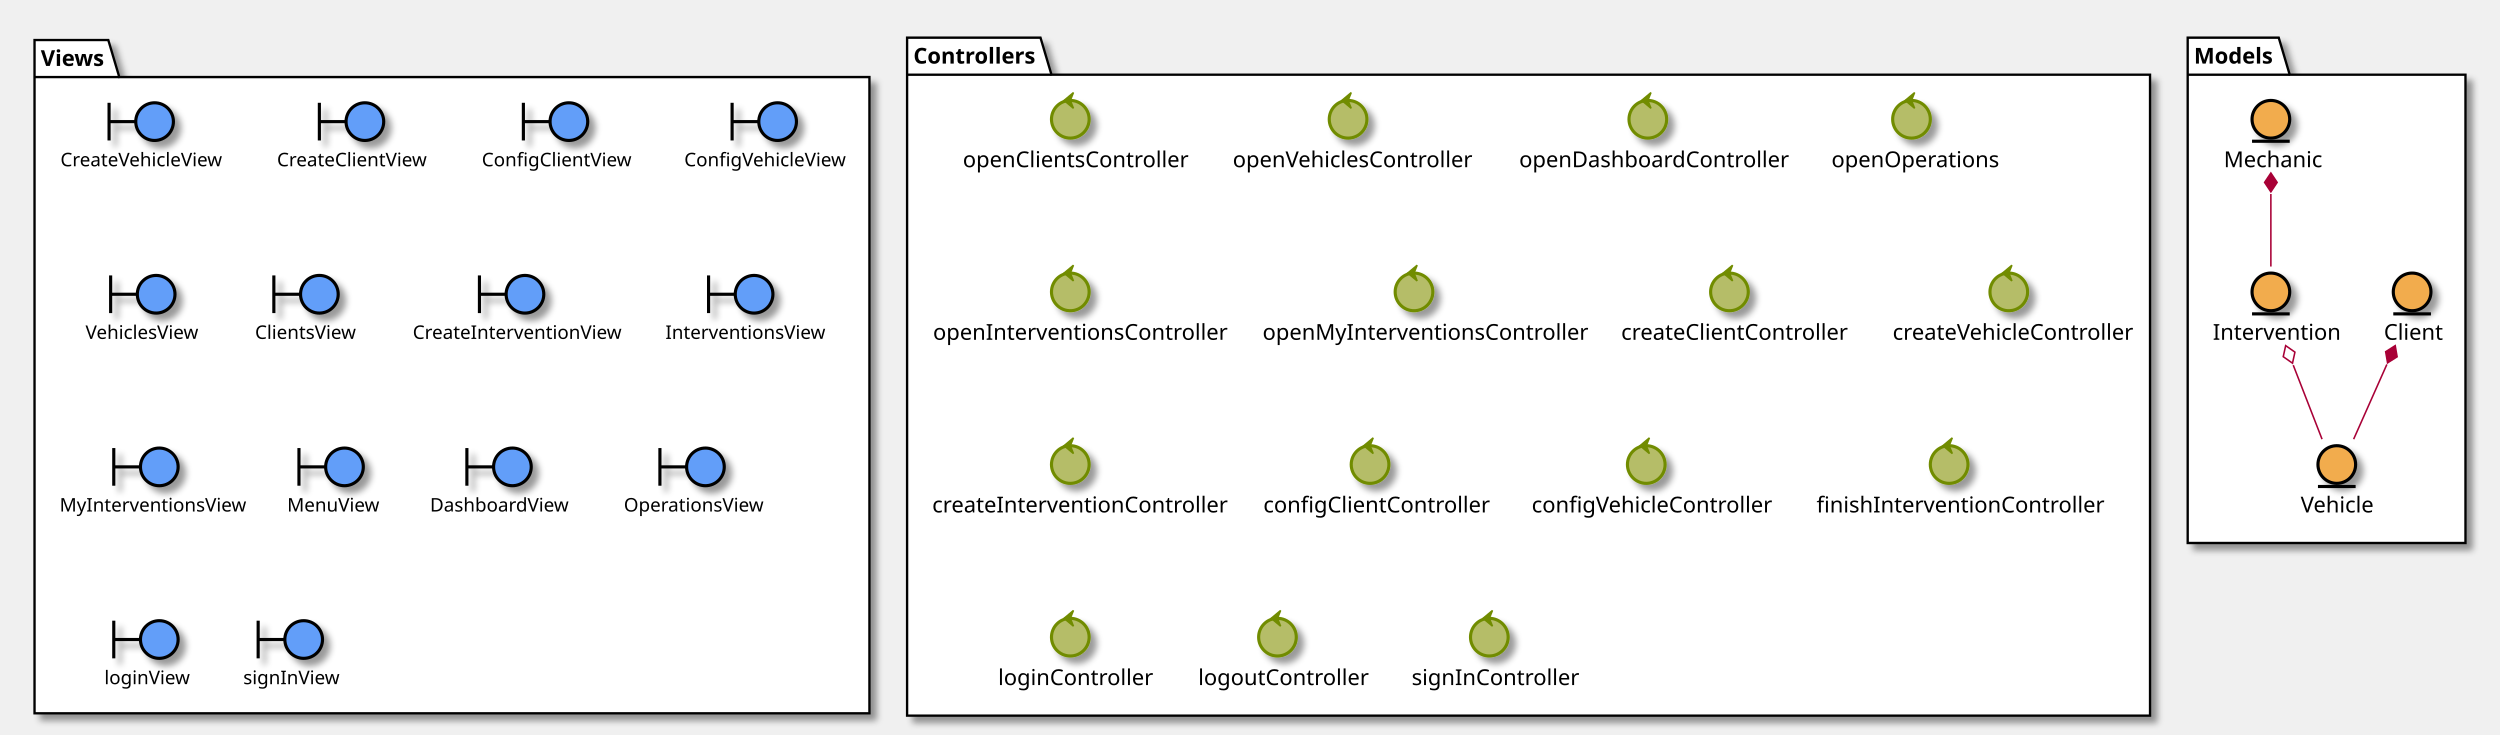
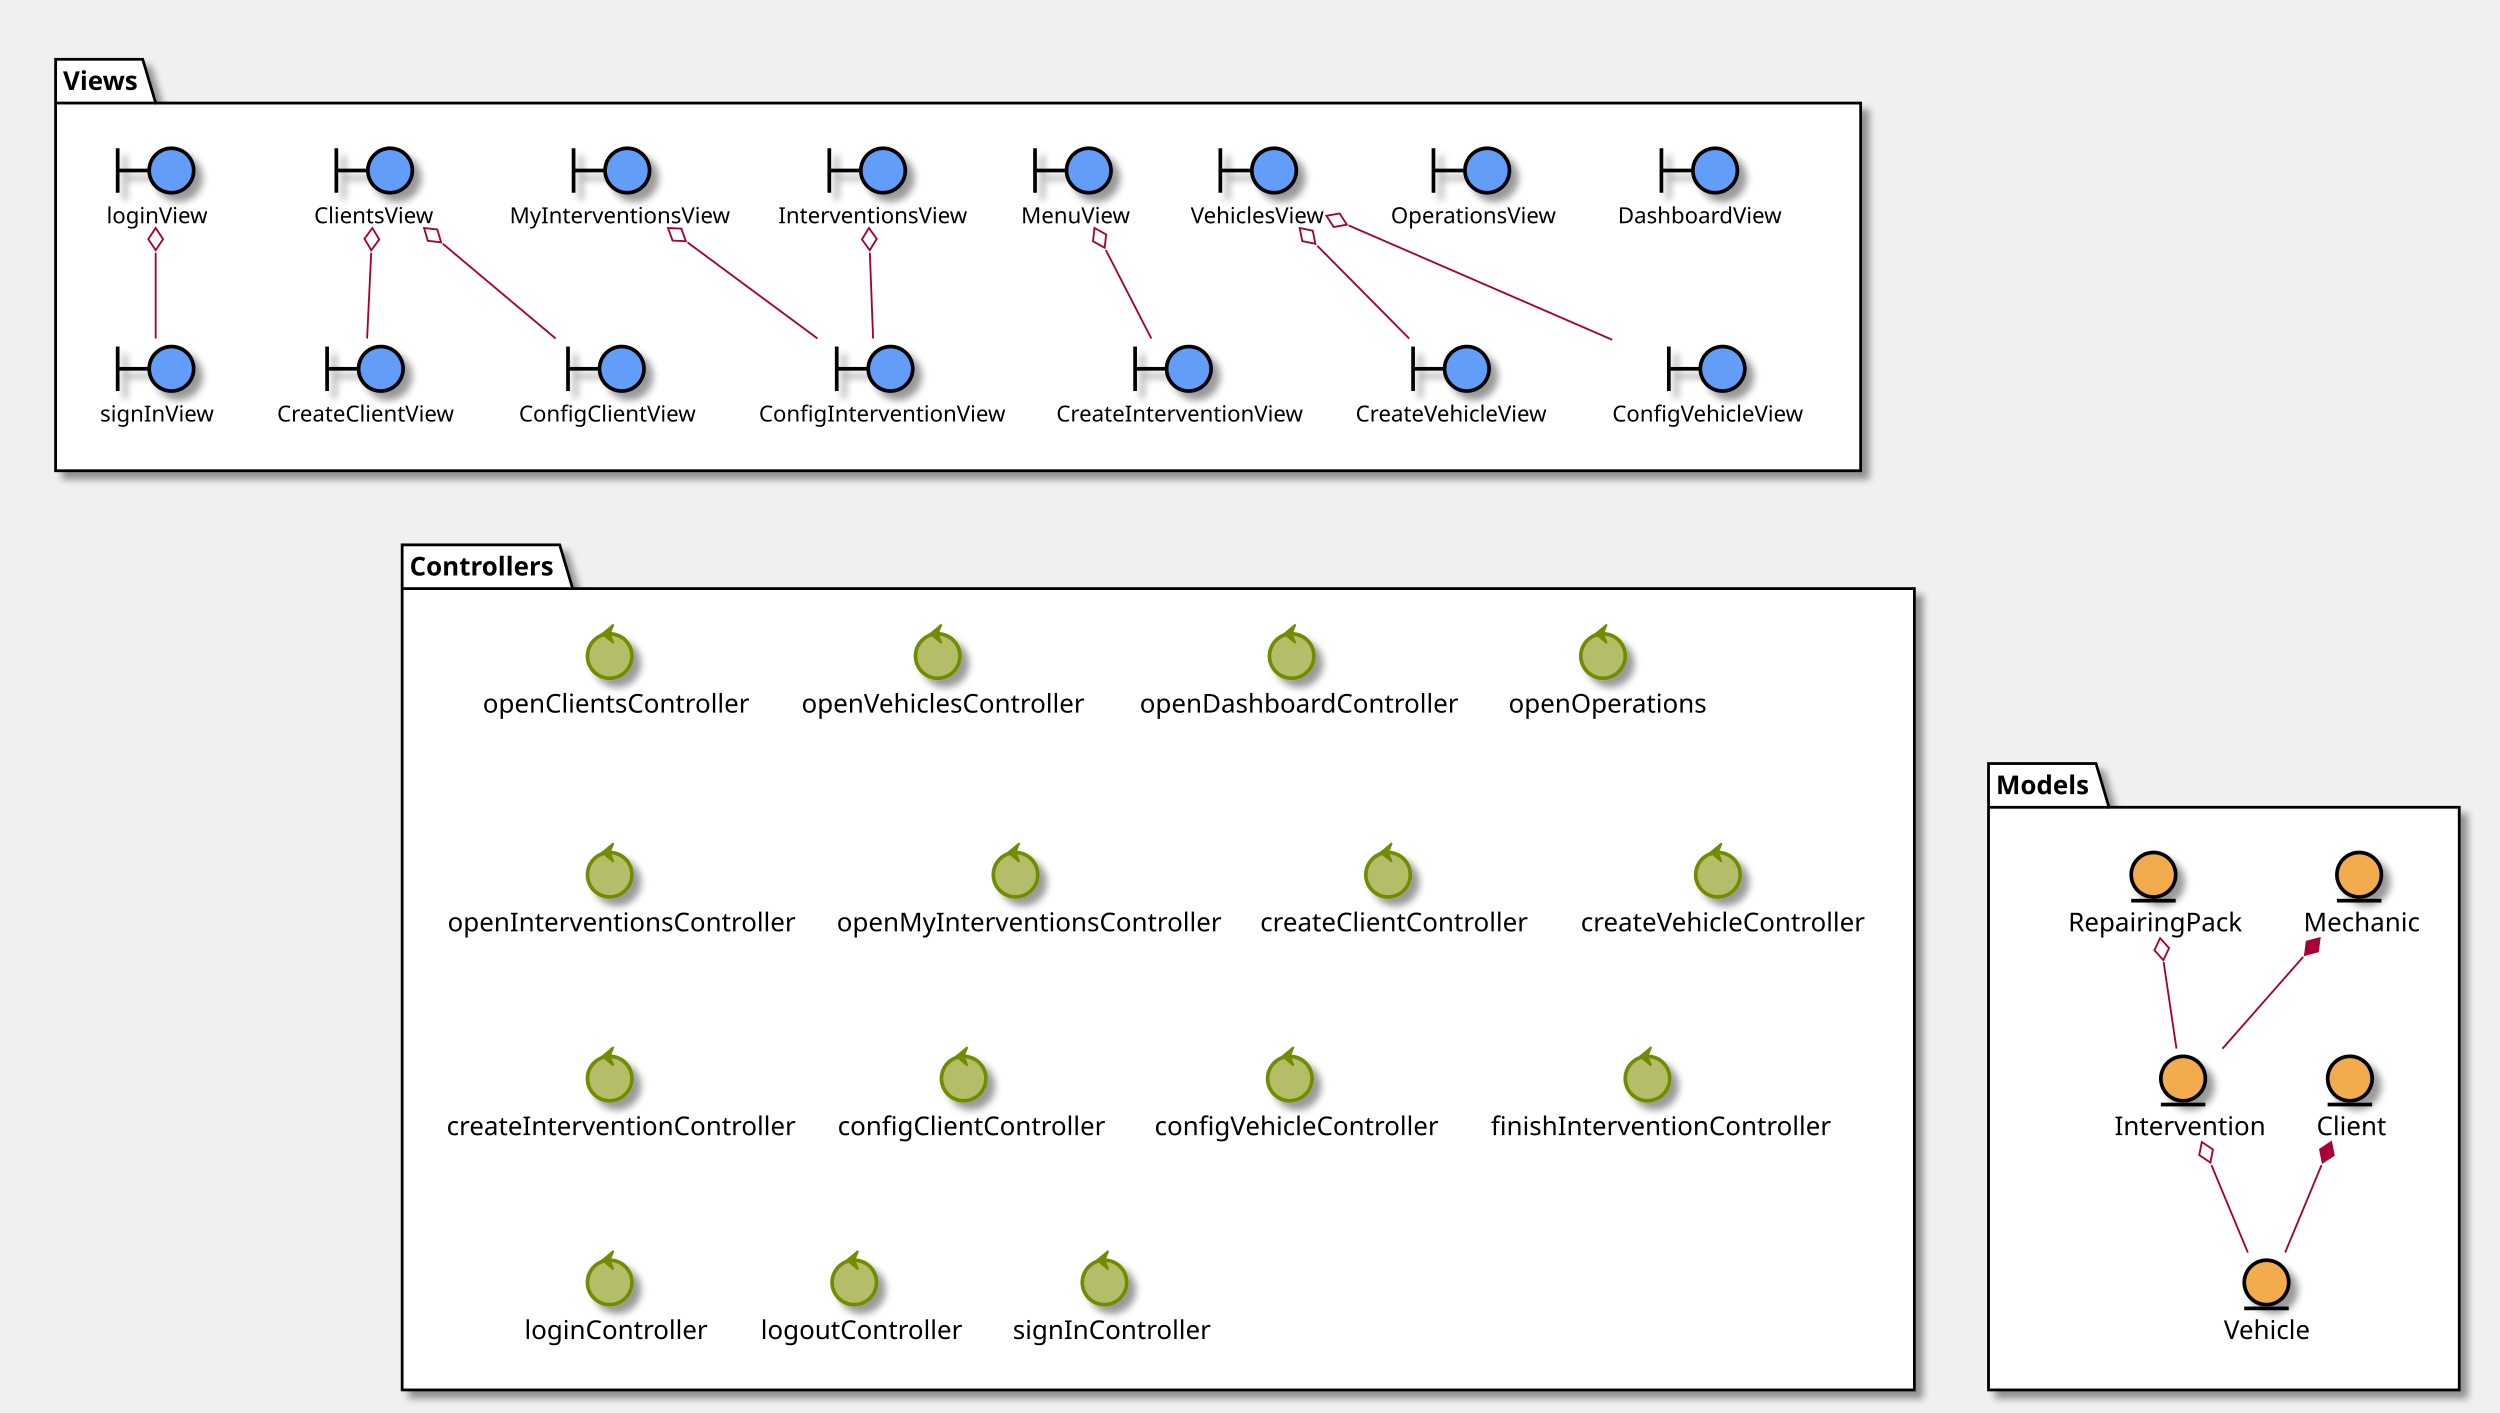
- <svg xmlns="http://www.w3.org/2000/svg" contentScriptType="application/ecmascript" contentStyleType="text/css" height="468px" preserveAspectRatio="none" style="width:1593px;height:468px;" version="1.1" viewBox="0 0 1593 468" width="1593px" zoomAndPan="magnify">
+ <svg xmlns="http://www.w3.org/2000/svg" contentScriptType="application/ecmascript" contentStyleType="text/css" height="762px" preserveAspectRatio="none" style="width:1349px;height:762px;" version="1.1" viewBox="0 0 1349 762" width="1349px" zoomAndPan="magnify">
  <defs>
-     <filter height="300%" id="f1t108g9kj3b3x" width="300%" x="-1" y="-1">
+     <filter height="300%" id="fbbl0e657j45f" width="300%" x="-1" y="-1">
      <feGaussianBlur result="blurOut" stdDeviation="2.0" />
      <feColorMatrix in="blurOut" result="blurOut2" type="matrix" values="0 0 0 0 0 0 0 0 0 0 0 0 0 0 0 0 0 0 .4 0" />
      <feOffset dx="4.0" dy="4.0" in="blurOut2" result="blurOut3" />
      <feBlend in="SourceGraphic" in2="blurOut3" mode="normal" />
    </filter>
  </defs>
  <g>
-     <polygon fill="#FFFFFF" filter="url(#f1t108g9kj3b3x)" points="22,25.5,69,25.5,76,49.109,554,49.109,554,454.5,22,454.5,22,25.5" style="stroke: #000000; stroke-width: 1.5;" />
-     <line style="stroke: #000000; stroke-width: 1.5;" x1="22" x2="76" y1="49.109" y2="49.109" />
-     <text fill="#000000" font-family="sans-serif" font-size="14" font-weight="bold" lengthAdjust="spacingAndGlyphs" textLength="41" x="26" y="42.033">Views</text>
-     <polygon fill="#FFFFFF" filter="url(#f1t108g9kj3b3x)" points="578,24,663,24,670,47.609,1370,47.609,1370,456,578,456,578,24" style="stroke: #000000; stroke-width: 1.5;" />
-     <line style="stroke: #000000; stroke-width: 1.5;" x1="578" x2="670" y1="47.609" y2="47.609" />
-     <text fill="#000000" font-family="sans-serif" font-size="14" font-weight="bold" lengthAdjust="spacingAndGlyphs" textLength="79" x="582" y="40.533">Controllers</text>
-     <polygon fill="#FFFFFF" filter="url(#f1t108g9kj3b3x)" points="1394,24,1452,24,1459,47.609,1571,47.609,1571,346,1394,346,1394,24" style="stroke: #000000; stroke-width: 1.5;" />
-     <line style="stroke: #000000; stroke-width: 1.5;" x1="1394" x2="1459" y1="47.609" y2="47.609" />
-     <text fill="#000000" font-family="sans-serif" font-size="14" font-weight="bold" lengthAdjust="spacingAndGlyphs" textLength="52" x="1398" y="40.533">Models</text>
-     <path d="M69.5,65.5 L69.5,89.5 M69.5,77.5 L86.5,77.5 " fill="none" filter="url(#f1t108g9kj3b3x)" style="stroke: #000000; stroke-width: 2.0;" />
-     <ellipse cx="98.5" cy="77.5" fill="#629EF9" filter="url(#f1t108g9kj3b3x)" rx="12" ry="12" style="stroke: #000000; stroke-width: 2.0;" />
-     <text fill="#000000" font-family="sans-serif" font-size="12" lengthAdjust="spacingAndGlyphs" textLength="103" x="38.5" y="105.957">CreateVehicleView</text>
-     <path d="M203.5,65.5 L203.5,89.5 M203.5,77.5 L220.5,77.5 " fill="none" filter="url(#f1t108g9kj3b3x)" style="stroke: #000000; stroke-width: 2.0;" />
-     <ellipse cx="232.5" cy="77.5" fill="#629EF9" filter="url(#f1t108g9kj3b3x)" rx="12" ry="12" style="stroke: #000000; stroke-width: 2.0;" />
-     <text fill="#000000" font-family="sans-serif" font-size="12" lengthAdjust="spacingAndGlyphs" textLength="95" x="176.5" y="105.957">CreateClientView</text>
-     <path d="M333.5,65.5 L333.5,89.5 M333.5,77.5 L350.5,77.5 " fill="none" filter="url(#f1t108g9kj3b3x)" style="stroke: #000000; stroke-width: 2.0;" />
-     <ellipse cx="362.5" cy="77.5" fill="#629EF9" filter="url(#f1t108g9kj3b3x)" rx="12" ry="12" style="stroke: #000000; stroke-width: 2.0;" />
-     <text fill="#000000" font-family="sans-serif" font-size="12" lengthAdjust="spacingAndGlyphs" textLength="94" x="307" y="105.957">ConfigClientView</text>
-     <path d="M466.5,65.5 L466.5,89.5 M466.5,77.5 L483.5,77.5 " fill="none" filter="url(#f1t108g9kj3b3x)" style="stroke: #000000; stroke-width: 2.0;" />
-     <ellipse cx="495.5" cy="77.5" fill="#629EF9" filter="url(#f1t108g9kj3b3x)" rx="12" ry="12" style="stroke: #000000; stroke-width: 2.0;" />
-     <text fill="#000000" font-family="sans-serif" font-size="12" lengthAdjust="spacingAndGlyphs" textLength="102" x="436" y="105.957">ConfigVehicleView</text>
-     <path d="M70.5,175.5 L70.5,199.5 M70.5,187.5 L87.5,187.5 " fill="none" filter="url(#f1t108g9kj3b3x)" style="stroke: #000000; stroke-width: 2.0;" />
-     <ellipse cx="99.5" cy="187.5" fill="#629EF9" filter="url(#f1t108g9kj3b3x)" rx="12" ry="12" style="stroke: #000000; stroke-width: 2.0;" />
-     <text fill="#000000" font-family="sans-serif" font-size="12" lengthAdjust="spacingAndGlyphs" textLength="73" x="54.5" y="215.957">VehiclesView</text>
-     <path d="M174.5,175.5 L174.5,199.5 M174.5,187.5 L191.5,187.5 " fill="none" filter="url(#f1t108g9kj3b3x)" style="stroke: #000000; stroke-width: 2.0;" />
-     <ellipse cx="203.5" cy="187.5" fill="#629EF9" filter="url(#f1t108g9kj3b3x)" rx="12" ry="12" style="stroke: #000000; stroke-width: 2.0;" />
-     <text fill="#000000" font-family="sans-serif" font-size="12" lengthAdjust="spacingAndGlyphs" textLength="65" x="162.5" y="215.957">ClientsView</text>
-     <path d="M305.5,175.5 L305.5,199.5 M305.5,187.5 L322.5,187.5 " fill="none" filter="url(#f1t108g9kj3b3x)" style="stroke: #000000; stroke-width: 2.0;" />
-     <ellipse cx="334.5" cy="187.5" fill="#629EF9" filter="url(#f1t108g9kj3b3x)" rx="12" ry="12" style="stroke: #000000; stroke-width: 2.0;" />
-     <text fill="#000000" font-family="sans-serif" font-size="12" lengthAdjust="spacingAndGlyphs" textLength="126" x="263" y="215.957">CreateInterventionView</text>
-     <path d="M451.5,175.5 L451.5,199.5 M451.5,187.5 L468.5,187.5 " fill="none" filter="url(#f1t108g9kj3b3x)" style="stroke: #000000; stroke-width: 2.0;" />
-     <ellipse cx="480.5" cy="187.5" fill="#629EF9" filter="url(#f1t108g9kj3b3x)" rx="12" ry="12" style="stroke: #000000; stroke-width: 2.0;" />
-     <text fill="#000000" font-family="sans-serif" font-size="12" lengthAdjust="spacingAndGlyphs" textLength="96" x="424" y="215.957">InterventionsView</text>
-     <path d="M72.5,285.5 L72.5,309.5 M72.5,297.5 L89.5,297.5 " fill="none" filter="url(#f1t108g9kj3b3x)" style="stroke: #000000; stroke-width: 2.0;" />
-     <ellipse cx="101.5" cy="297.5" fill="#629EF9" filter="url(#f1t108g9kj3b3x)" rx="12" ry="12" style="stroke: #000000; stroke-width: 2.0;" />
-     <text fill="#000000" font-family="sans-serif" font-size="12" lengthAdjust="spacingAndGlyphs" textLength="110" x="38" y="325.957">MyInterventionsView</text>
-     <path d="M190.5,285.5 L190.5,309.5 M190.5,297.5 L207.5,297.5 " fill="none" filter="url(#f1t108g9kj3b3x)" style="stroke: #000000; stroke-width: 2.0;" />
-     <ellipse cx="219.5" cy="297.5" fill="#629EF9" filter="url(#f1t108g9kj3b3x)" rx="12" ry="12" style="stroke: #000000; stroke-width: 2.0;" />
-     <text fill="#000000" font-family="sans-serif" font-size="12" lengthAdjust="spacingAndGlyphs" textLength="56" x="183" y="325.957">MenuView</text>
-     <path d="M297.5,285.5 L297.5,309.5 M297.5,297.5 L314.5,297.5 " fill="none" filter="url(#f1t108g9kj3b3x)" style="stroke: #000000; stroke-width: 2.0;" />
-     <ellipse cx="326.5" cy="297.5" fill="#629EF9" filter="url(#f1t108g9kj3b3x)" rx="12" ry="12" style="stroke: #000000; stroke-width: 2.0;" />
-     <text fill="#000000" font-family="sans-serif" font-size="12" lengthAdjust="spacingAndGlyphs" textLength="88" x="274" y="325.957">DashboardView</text>
-     <path d="M420.5,285.5 L420.5,309.5 M420.5,297.5 L437.5,297.5 " fill="none" filter="url(#f1t108g9kj3b3x)" style="stroke: #000000; stroke-width: 2.0;" />
-     <ellipse cx="449.5" cy="297.5" fill="#629EF9" filter="url(#f1t108g9kj3b3x)" rx="12" ry="12" style="stroke: #000000; stroke-width: 2.0;" />
-     <text fill="#000000" font-family="sans-serif" font-size="12" lengthAdjust="spacingAndGlyphs" textLength="87" x="397.5" y="325.957">OperationsView</text>
-     <path d="M72.5,395.5 L72.5,419.5 M72.5,407.5 L89.5,407.5 " fill="none" filter="url(#f1t108g9kj3b3x)" style="stroke: #000000; stroke-width: 2.0;" />
-     <ellipse cx="101.5" cy="407.5" fill="#629EF9" filter="url(#f1t108g9kj3b3x)" rx="12" ry="12" style="stroke: #000000; stroke-width: 2.0;" />
-     <text fill="#000000" font-family="sans-serif" font-size="12" lengthAdjust="spacingAndGlyphs" textLength="53" x="66.5" y="435.957">loginView</text>
-     <path d="M164.5,395.5 L164.5,419.5 M164.5,407.5 L181.5,407.5 " fill="none" filter="url(#f1t108g9kj3b3x)" style="stroke: #000000; stroke-width: 2.0;" />
-     <ellipse cx="193.5" cy="407.5" fill="#629EF9" filter="url(#f1t108g9kj3b3x)" rx="12" ry="12" style="stroke: #000000; stroke-width: 2.0;" />
-     <text fill="#000000" font-family="sans-serif" font-size="12" lengthAdjust="spacingAndGlyphs" textLength="60" x="155" y="435.957">signInView</text>
-     <ellipse cx="682" cy="76" fill="#B5BD68" filter="url(#f1t108g9kj3b3x)" rx="12" ry="12" style="stroke: #718C00; stroke-width: 2.0;" />
-     <polygon fill="#718C00" points="678,64,684,59,682,64,684,69,678,64" style="stroke: #718C00; stroke-width: 1.0;" />
-     <text fill="#000000" font-family="sans-serif" font-size="14" lengthAdjust="spacingAndGlyphs" textLength="137" x="613.5" y="106.533">openClientsController</text>
-     <ellipse cx="859" cy="76" fill="#B5BD68" filter="url(#f1t108g9kj3b3x)" rx="12" ry="12" style="stroke: #718C00; stroke-width: 2.0;" />
-     <polygon fill="#718C00" points="855,64,861,59,859,64,861,69,855,64" style="stroke: #718C00; stroke-width: 1.0;" />
-     <text fill="#000000" font-family="sans-serif" font-size="14" lengthAdjust="spacingAndGlyphs" textLength="147" x="785.5" y="106.533">openVehiclesController</text>
-     <ellipse cx="1050" cy="76" fill="#B5BD68" filter="url(#f1t108g9kj3b3x)" rx="12" ry="12" style="stroke: #718C00; stroke-width: 2.0;" />
-     <polygon fill="#718C00" points="1046,64,1052,59,1050,64,1052,69,1046,64" style="stroke: #718C00; stroke-width: 1.0;" />
-     <text fill="#000000" font-family="sans-serif" font-size="14" lengthAdjust="spacingAndGlyphs" textLength="164" x="968" y="106.533">openDashboardController</text>
-     <ellipse cx="1218" cy="76" fill="#B5BD68" filter="url(#f1t108g9kj3b3x)" rx="12" ry="12" style="stroke: #718C00; stroke-width: 2.0;" />
-     <polygon fill="#718C00" points="1214,64,1220,59,1218,64,1220,69,1214,64" style="stroke: #718C00; stroke-width: 1.0;" />
-     <text fill="#000000" font-family="sans-serif" font-size="14" lengthAdjust="spacingAndGlyphs" textLength="102" x="1167" y="106.533">openOperations</text>
-     <ellipse cx="682" cy="186" fill="#B5BD68" filter="url(#f1t108g9kj3b3x)" rx="12" ry="12" style="stroke: #718C00; stroke-width: 2.0;" />
-     <polygon fill="#718C00" points="678,174,684,169,682,174,684,179,678,174" style="stroke: #718C00; stroke-width: 1.0;" />
-     <text fill="#000000" font-family="sans-serif" font-size="14" lengthAdjust="spacingAndGlyphs" textLength="175" x="594.5" y="216.533">openInterventionsController</text>
-     <ellipse cx="901" cy="186" fill="#B5BD68" filter="url(#f1t108g9kj3b3x)" rx="12" ry="12" style="stroke: #718C00; stroke-width: 2.0;" />
-     <polygon fill="#718C00" points="897,174,903,169,901,174,903,179,897,174" style="stroke: #718C00; stroke-width: 1.0;" />
-     <text fill="#000000" font-family="sans-serif" font-size="14" lengthAdjust="spacingAndGlyphs" textLength="193" x="804.5" y="216.533">openMyInterventionsController</text>
-     <ellipse cx="1102" cy="186" fill="#B5BD68" filter="url(#f1t108g9kj3b3x)" rx="12" ry="12" style="stroke: #718C00; stroke-width: 2.0;" />
-     <polygon fill="#718C00" points="1098,174,1104,169,1102,174,1104,179,1098,174" style="stroke: #718C00; stroke-width: 1.0;" />
-     <text fill="#000000" font-family="sans-serif" font-size="14" lengthAdjust="spacingAndGlyphs" textLength="138" x="1033" y="216.533">createClientController</text>
-     <ellipse cx="1280" cy="186" fill="#B5BD68" filter="url(#f1t108g9kj3b3x)" rx="12" ry="12" style="stroke: #718C00; stroke-width: 2.0;" />
-     <polygon fill="#718C00" points="1276,174,1282,169,1280,174,1282,179,1276,174" style="stroke: #718C00; stroke-width: 1.0;" />
-     <text fill="#000000" font-family="sans-serif" font-size="14" lengthAdjust="spacingAndGlyphs" textLength="148" x="1206" y="216.533">createVehicleController</text>
-     <ellipse cx="682" cy="296" fill="#B5BD68" filter="url(#f1t108g9kj3b3x)" rx="12" ry="12" style="stroke: #718C00; stroke-width: 2.0;" />
-     <polygon fill="#718C00" points="678,284,684,279,682,284,684,289,678,284" style="stroke: #718C00; stroke-width: 1.0;" />
-     <text fill="#000000" font-family="sans-serif" font-size="14" lengthAdjust="spacingAndGlyphs" textLength="176" x="594" y="326.533">createInterventionController</text>
-     <ellipse cx="873" cy="296" fill="#B5BD68" filter="url(#f1t108g9kj3b3x)" rx="12" ry="12" style="stroke: #718C00; stroke-width: 2.0;" />
-     <polygon fill="#718C00" points="869,284,875,279,873,284,875,289,869,284" style="stroke: #718C00; stroke-width: 1.0;" />
-     <text fill="#000000" font-family="sans-serif" font-size="14" lengthAdjust="spacingAndGlyphs" textLength="136" x="805" y="326.533">configClientController</text>
-     <ellipse cx="1049" cy="296" fill="#B5BD68" filter="url(#f1t108g9kj3b3x)" rx="12" ry="12" style="stroke: #718C00; stroke-width: 2.0;" />
-     <polygon fill="#718C00" points="1045,284,1051,279,1049,284,1051,289,1045,284" style="stroke: #718C00; stroke-width: 1.0;" />
-     <text fill="#000000" font-family="sans-serif" font-size="14" lengthAdjust="spacingAndGlyphs" textLength="146" x="976" y="326.533">configVehicleController</text>
-     <ellipse cx="1242" cy="296" fill="#B5BD68" filter="url(#f1t108g9kj3b3x)" rx="12" ry="12" style="stroke: #718C00; stroke-width: 2.0;" />
-     <polygon fill="#718C00" points="1238,284,1244,279,1242,284,1244,289,1238,284" style="stroke: #718C00; stroke-width: 1.0;" />
-     <text fill="#000000" font-family="sans-serif" font-size="14" lengthAdjust="spacingAndGlyphs" textLength="169" x="1157.5" y="326.533">finishInterventionController</text>
-     <ellipse cx="682" cy="406" fill="#B5BD68" filter="url(#f1t108g9kj3b3x)" rx="12" ry="12" style="stroke: #718C00; stroke-width: 2.0;" />
-     <polygon fill="#718C00" points="678,394,684,389,682,394,684,399,678,394" style="stroke: #718C00; stroke-width: 1.0;" />
-     <text fill="#000000" font-family="sans-serif" font-size="14" lengthAdjust="spacingAndGlyphs" textLength="92" x="636" y="436.533">loginController</text>
-     <ellipse cx="814" cy="406" fill="#B5BD68" filter="url(#f1t108g9kj3b3x)" rx="12" ry="12" style="stroke: #718C00; stroke-width: 2.0;" />
-     <polygon fill="#718C00" points="810,394,816,389,814,394,816,399,810,394" style="stroke: #718C00; stroke-width: 1.0;" />
-     <text fill="#000000" font-family="sans-serif" font-size="14" lengthAdjust="spacingAndGlyphs" textLength="101" x="763.5" y="436.533">logoutController</text>
-     <ellipse cx="949" cy="406" fill="#B5BD68" filter="url(#f1t108g9kj3b3x)" rx="12" ry="12" style="stroke: #718C00; stroke-width: 2.0;" />
-     <polygon fill="#718C00" points="945,394,951,389,949,394,951,399,945,394" style="stroke: #718C00; stroke-width: 1.0;" />
-     <text fill="#000000" font-family="sans-serif" font-size="14" lengthAdjust="spacingAndGlyphs" textLength="99" x="899.5" y="436.533">signInController</text>
-     <ellipse cx="1537" cy="186" fill="#F2AC4E" filter="url(#f1t108g9kj3b3x)" rx="12" ry="12" style="stroke: #000000; stroke-width: 2.0;" />
-     <line style="stroke: #000000; stroke-width: 2.0;" x1="1525" x2="1549" y1="200" y2="200" />
-     <text fill="#000000" font-family="sans-serif" font-size="14" lengthAdjust="spacingAndGlyphs" textLength="36" x="1519" y="216.533">Client</text>
-     <ellipse cx="1489" cy="296" fill="#F2AC4E" filter="url(#f1t108g9kj3b3x)" rx="12" ry="12" style="stroke: #000000; stroke-width: 2.0;" />
-     <line style="stroke: #000000; stroke-width: 2.0;" x1="1477" x2="1501" y1="310" y2="310" />
-     <text fill="#000000" font-family="sans-serif" font-size="14" lengthAdjust="spacingAndGlyphs" textLength="46" x="1466" y="326.533">Vehicle</text>
-     <ellipse cx="1447" cy="186" fill="#F2AC4E" filter="url(#f1t108g9kj3b3x)" rx="12" ry="12" style="stroke: #000000; stroke-width: 2.0;" />
-     <line style="stroke: #000000; stroke-width: 2.0;" x1="1435" x2="1459" y1="200" y2="200" />
-     <text fill="#000000" font-family="sans-serif" font-size="14" lengthAdjust="spacingAndGlyphs" textLength="74" x="1410" y="216.533">Intervention</text>
-     <ellipse cx="1447" cy="76" fill="#F2AC4E" filter="url(#f1t108g9kj3b3x)" rx="12" ry="12" style="stroke: #000000; stroke-width: 2.0;" />
-     <line style="stroke: #000000; stroke-width: 2.0;" x1="1435" x2="1459" y1="90" y2="90" />
-     <text fill="#000000" font-family="sans-serif" font-size="14" lengthAdjust="spacingAndGlyphs" textLength="60" x="1417" y="106.533">Mechanic</text>
-     <path d="M1520.91,232.211 C1513.94,247.891 1505.97,265.824 1499.74,279.844 " fill="none" id="Client&lt;-Vehicle" style="stroke: #A80036; stroke-width: 1.0;" />
-     <polygon fill="#A80036" points="1526.23,220.237,1520.139,224.096,1521.358,231.204,1527.45,227.344,1526.23,220.237" style="stroke: #A80036; stroke-width: 1.0;" />
-     <path d="M1461.26,232.678 C1467.32,248.246 1474.21,265.963 1479.61,279.844 " fill="none" id="Intervention&lt;-Vehicle" style="stroke: #A80036; stroke-width: 1.0;" />
-     <polygon fill="#FFFFFF" points="1456.43,220.237,1454.878,227.279,1460.781,231.421,1462.333,224.379,1456.43,220.237" style="stroke: #A80036; stroke-width: 1.0;" />
-     <path d="M1447,123.614 C1447,138.953 1447,156.24 1447,169.844 " fill="none" id="Mechanic&lt;-Intervention" style="stroke: #A80036; stroke-width: 1.0;" />
-     <polygon fill="#A80036" points="1447,110.237,1443,116.237,1447,122.237,1451,116.237,1447,110.237" style="stroke: #A80036; stroke-width: 1.0;" />
+     <polygon fill="#FFFFFF" filter="url(#fbbl0e657j45f)" points="30,32,77,32,84,55.609,1004,55.609,1004,254,30,254,30,32" style="stroke: #000000; stroke-width: 1.5;" />
+     <line style="stroke: #000000; stroke-width: 1.5;" x1="30" x2="84" y1="55.609" y2="55.609" />
+     <text fill="#000000" font-family="sans-serif" font-size="14" font-weight="bold" lengthAdjust="spacingAndGlyphs" textLength="41" x="34" y="48.533">Views</text>
+     <polygon fill="#FFFFFF" filter="url(#fbbl0e657j45f)" points="217,294,302,294,309,317.609,1033,317.609,1033,750,217,750,217,294" style="stroke: #000000; stroke-width: 1.5;" />
+     <line style="stroke: #000000; stroke-width: 1.5;" x1="217" x2="309" y1="317.609" y2="317.609" />
+     <text fill="#000000" font-family="sans-serif" font-size="14" font-weight="bold" lengthAdjust="spacingAndGlyphs" textLength="79" x="221" y="310.533">Controllers</text>
+     <polygon fill="#FFFFFF" filter="url(#fbbl0e657j45f)" points="1073,412,1131,412,1138,435.609,1327,435.609,1327,750,1073,750,1073,412" style="stroke: #000000; stroke-width: 1.5;" />
+     <line style="stroke: #000000; stroke-width: 1.5;" x1="1073" x2="1138" y1="435.609" y2="435.609" />
+     <text fill="#000000" font-family="sans-serif" font-size="14" font-weight="bold" lengthAdjust="spacingAndGlyphs" textLength="52" x="1077" y="428.533">Models</text>
+     <path d="M896.5,80 L896.5,104 M896.5,92 L913.5,92 " fill="none" filter="url(#fbbl0e657j45f)" style="stroke: #000000; stroke-width: 2.0;" />
+     <ellipse cx="925.5" cy="92" fill="#629EF9" filter="url(#fbbl0e657j45f)" rx="12" ry="12" style="stroke: #000000; stroke-width: 2.0;" />
+     <text fill="#000000" font-family="sans-serif" font-size="12" lengthAdjust="spacingAndGlyphs" textLength="88" x="873" y="120.457">DashboardView</text>
+     <path d="M773.5,80 L773.5,104 M773.5,92 L790.5,92 " fill="none" filter="url(#fbbl0e657j45f)" style="stroke: #000000; stroke-width: 2.0;" />
+     <ellipse cx="802.5" cy="92" fill="#629EF9" filter="url(#fbbl0e657j45f)" rx="12" ry="12" style="stroke: #000000; stroke-width: 2.0;" />
+     <text fill="#000000" font-family="sans-serif" font-size="12" lengthAdjust="spacingAndGlyphs" textLength="87" x="750.5" y="120.457">OperationsView</text>
+     <path d="M762.5,187 L762.5,211 M762.5,199 L779.5,199 " fill="none" filter="url(#fbbl0e657j45f)" style="stroke: #000000; stroke-width: 2.0;" />
+     <ellipse cx="791.5" cy="199" fill="#629EF9" filter="url(#fbbl0e657j45f)" rx="12" ry="12" style="stroke: #000000; stroke-width: 2.0;" />
+     <text fill="#000000" font-family="sans-serif" font-size="12" lengthAdjust="spacingAndGlyphs" textLength="103" x="731.5" y="227.457">CreateVehicleView</text>
+     <path d="M176.5,187 L176.5,211 M176.5,199 L193.5,199 " fill="none" filter="url(#fbbl0e657j45f)" style="stroke: #000000; stroke-width: 2.0;" />
+     <ellipse cx="205.5" cy="199" fill="#629EF9" filter="url(#fbbl0e657j45f)" rx="12" ry="12" style="stroke: #000000; stroke-width: 2.0;" />
+     <text fill="#000000" font-family="sans-serif" font-size="12" lengthAdjust="spacingAndGlyphs" textLength="95" x="149.5" y="227.457">CreateClientView</text>
+     <path d="M306.5,187 L306.5,211 M306.5,199 L323.5,199 " fill="none" filter="url(#fbbl0e657j45f)" style="stroke: #000000; stroke-width: 2.0;" />
+     <ellipse cx="335.5" cy="199" fill="#629EF9" filter="url(#fbbl0e657j45f)" rx="12" ry="12" style="stroke: #000000; stroke-width: 2.0;" />
+     <text fill="#000000" font-family="sans-serif" font-size="12" lengthAdjust="spacingAndGlyphs" textLength="94" x="280" y="227.457">ConfigClientView</text>
+     <path d="M900.5,187 L900.5,211 M900.5,199 L917.5,199 " fill="none" filter="url(#fbbl0e657j45f)" style="stroke: #000000; stroke-width: 2.0;" />
+     <ellipse cx="929.5" cy="199" fill="#629EF9" filter="url(#fbbl0e657j45f)" rx="12" ry="12" style="stroke: #000000; stroke-width: 2.0;" />
+     <text fill="#000000" font-family="sans-serif" font-size="12" lengthAdjust="spacingAndGlyphs" textLength="102" x="870" y="227.457">ConfigVehicleView</text>
+     <path d="M658.5,80 L658.5,104 M658.5,92 L675.5,92 " fill="none" filter="url(#fbbl0e657j45f)" style="stroke: #000000; stroke-width: 2.0;" />
+     <ellipse cx="687.5" cy="92" fill="#629EF9" filter="url(#fbbl0e657j45f)" rx="12" ry="12" style="stroke: #000000; stroke-width: 2.0;" />
+     <text fill="#000000" font-family="sans-serif" font-size="12" lengthAdjust="spacingAndGlyphs" textLength="73" x="642.5" y="120.457">VehiclesView</text>
+     <path d="M612.5,187 L612.5,211 M612.5,199 L629.5,199 " fill="none" filter="url(#fbbl0e657j45f)" style="stroke: #000000; stroke-width: 2.0;" />
+     <ellipse cx="641.5" cy="199" fill="#629EF9" filter="url(#fbbl0e657j45f)" rx="12" ry="12" style="stroke: #000000; stroke-width: 2.0;" />
+     <text fill="#000000" font-family="sans-serif" font-size="12" lengthAdjust="spacingAndGlyphs" textLength="126" x="570" y="227.457">CreateInterventionView</text>
+     <path d="M558.5,80 L558.5,104 M558.5,92 L575.5,92 " fill="none" filter="url(#fbbl0e657j45f)" style="stroke: #000000; stroke-width: 2.0;" />
+     <ellipse cx="587.5" cy="92" fill="#629EF9" filter="url(#fbbl0e657j45f)" rx="12" ry="12" style="stroke: #000000; stroke-width: 2.0;" />
+     <text fill="#000000" font-family="sans-serif" font-size="12" lengthAdjust="spacingAndGlyphs" textLength="56" x="551" y="120.457">MenuView</text>
+     <path d="M451.5,187 L451.5,211 M451.5,199 L468.5,199 " fill="none" filter="url(#fbbl0e657j45f)" style="stroke: #000000; stroke-width: 2.0;" />
+     <ellipse cx="480.5" cy="199" fill="#629EF9" filter="url(#fbbl0e657j45f)" rx="12" ry="12" style="stroke: #000000; stroke-width: 2.0;" />
+     <text fill="#000000" font-family="sans-serif" font-size="12" lengthAdjust="spacingAndGlyphs" textLength="125" x="409.5" y="227.457">ConfigInterventionView</text>
+     <path d="M447.5,80 L447.5,104 M447.5,92 L464.5,92 " fill="none" filter="url(#fbbl0e657j45f)" style="stroke: #000000; stroke-width: 2.0;" />
+     <ellipse cx="476.5" cy="92" fill="#629EF9" filter="url(#fbbl0e657j45f)" rx="12" ry="12" style="stroke: #000000; stroke-width: 2.0;" />
+     <text fill="#000000" font-family="sans-serif" font-size="12" lengthAdjust="spacingAndGlyphs" textLength="96" x="420" y="120.457">InterventionsView</text>
+     <path d="M309.5,80 L309.5,104 M309.5,92 L326.5,92 " fill="none" filter="url(#fbbl0e657j45f)" style="stroke: #000000; stroke-width: 2.0;" />
+     <ellipse cx="338.5" cy="92" fill="#629EF9" filter="url(#fbbl0e657j45f)" rx="12" ry="12" style="stroke: #000000; stroke-width: 2.0;" />
+     <text fill="#000000" font-family="sans-serif" font-size="12" lengthAdjust="spacingAndGlyphs" textLength="110" x="275" y="120.457">MyInterventionsView</text>
+     <path d="M181.5,80 L181.5,104 M181.5,92 L198.5,92 " fill="none" filter="url(#fbbl0e657j45f)" style="stroke: #000000; stroke-width: 2.0;" />
+     <ellipse cx="210.5" cy="92" fill="#629EF9" filter="url(#fbbl0e657j45f)" rx="12" ry="12" style="stroke: #000000; stroke-width: 2.0;" />
+     <text fill="#000000" font-family="sans-serif" font-size="12" lengthAdjust="spacingAndGlyphs" textLength="65" x="169.5" y="120.457">ClientsView</text>
+     <path d="M63.5,80 L63.5,104 M63.5,92 L80.5,92 " fill="none" filter="url(#fbbl0e657j45f)" style="stroke: #000000; stroke-width: 2.0;" />
+     <ellipse cx="92.5" cy="92" fill="#629EF9" filter="url(#fbbl0e657j45f)" rx="12" ry="12" style="stroke: #000000; stroke-width: 2.0;" />
+     <text fill="#000000" font-family="sans-serif" font-size="12" lengthAdjust="spacingAndGlyphs" textLength="53" x="57.5" y="120.457">loginView</text>
+     <path d="M63.5,187 L63.5,211 M63.5,199 L80.5,199 " fill="none" filter="url(#fbbl0e657j45f)" style="stroke: #000000; stroke-width: 2.0;" />
+     <ellipse cx="92.5" cy="199" fill="#629EF9" filter="url(#fbbl0e657j45f)" rx="12" ry="12" style="stroke: #000000; stroke-width: 2.0;" />
+     <text fill="#000000" font-family="sans-serif" font-size="12" lengthAdjust="spacingAndGlyphs" textLength="60" x="54" y="227.457">signInView</text>
+     <ellipse cx="329" cy="354" fill="#B5BD68" filter="url(#fbbl0e657j45f)" rx="12" ry="12" style="stroke: #718C00; stroke-width: 2.0;" />
+     <polygon fill="#718C00" points="325,342,331,337,329,342,331,347,325,342" style="stroke: #718C00; stroke-width: 1.0;" />
+     <text fill="#000000" font-family="sans-serif" font-size="14" lengthAdjust="spacingAndGlyphs" textLength="137" x="260.5" y="384.533">openClientsController</text>
+     <ellipse cx="506" cy="354" fill="#B5BD68" filter="url(#fbbl0e657j45f)" rx="12" ry="12" style="stroke: #718C00; stroke-width: 2.0;" />
+     <polygon fill="#718C00" points="502,342,508,337,506,342,508,347,502,342" style="stroke: #718C00; stroke-width: 1.0;" />
+     <text fill="#000000" font-family="sans-serif" font-size="14" lengthAdjust="spacingAndGlyphs" textLength="147" x="432.5" y="384.533">openVehiclesController</text>
+     <ellipse cx="697" cy="354" fill="#B5BD68" filter="url(#fbbl0e657j45f)" rx="12" ry="12" style="stroke: #718C00; stroke-width: 2.0;" />
+     <polygon fill="#718C00" points="693,342,699,337,697,342,699,347,693,342" style="stroke: #718C00; stroke-width: 1.0;" />
+     <text fill="#000000" font-family="sans-serif" font-size="14" lengthAdjust="spacingAndGlyphs" textLength="164" x="615" y="384.533">openDashboardController</text>
+     <ellipse cx="865" cy="354" fill="#B5BD68" filter="url(#fbbl0e657j45f)" rx="12" ry="12" style="stroke: #718C00; stroke-width: 2.0;" />
+     <polygon fill="#718C00" points="861,342,867,337,865,342,867,347,861,342" style="stroke: #718C00; stroke-width: 1.0;" />
+     <text fill="#000000" font-family="sans-serif" font-size="14" lengthAdjust="spacingAndGlyphs" textLength="102" x="814" y="384.533">openOperations</text>
+     <ellipse cx="329" cy="472" fill="#B5BD68" filter="url(#fbbl0e657j45f)" rx="12" ry="12" style="stroke: #718C00; stroke-width: 2.0;" />
+     <polygon fill="#718C00" points="325,460,331,455,329,460,331,465,325,460" style="stroke: #718C00; stroke-width: 1.0;" />
+     <text fill="#000000" font-family="sans-serif" font-size="14" lengthAdjust="spacingAndGlyphs" textLength="175" x="241.5" y="502.533">openInterventionsController</text>
+     <ellipse cx="548" cy="472" fill="#B5BD68" filter="url(#fbbl0e657j45f)" rx="12" ry="12" style="stroke: #718C00; stroke-width: 2.0;" />
+     <polygon fill="#718C00" points="544,460,550,455,548,460,550,465,544,460" style="stroke: #718C00; stroke-width: 1.0;" />
+     <text fill="#000000" font-family="sans-serif" font-size="14" lengthAdjust="spacingAndGlyphs" textLength="193" x="451.5" y="502.533">openMyInterventionsController</text>
+     <ellipse cx="749" cy="472" fill="#B5BD68" filter="url(#fbbl0e657j45f)" rx="12" ry="12" style="stroke: #718C00; stroke-width: 2.0;" />
+     <polygon fill="#718C00" points="745,460,751,455,749,460,751,465,745,460" style="stroke: #718C00; stroke-width: 1.0;" />
+     <text fill="#000000" font-family="sans-serif" font-size="14" lengthAdjust="spacingAndGlyphs" textLength="138" x="680" y="502.533">createClientController</text>
+     <ellipse cx="927" cy="472" fill="#B5BD68" filter="url(#fbbl0e657j45f)" rx="12" ry="12" style="stroke: #718C00; stroke-width: 2.0;" />
+     <polygon fill="#718C00" points="923,460,929,455,927,460,929,465,923,460" style="stroke: #718C00; stroke-width: 1.0;" />
+     <text fill="#000000" font-family="sans-serif" font-size="14" lengthAdjust="spacingAndGlyphs" textLength="148" x="853" y="502.533">createVehicleController</text>
+     <ellipse cx="329" cy="582" fill="#B5BD68" filter="url(#fbbl0e657j45f)" rx="12" ry="12" style="stroke: #718C00; stroke-width: 2.0;" />
+     <polygon fill="#718C00" points="325,570,331,565,329,570,331,575,325,570" style="stroke: #718C00; stroke-width: 1.0;" />
+     <text fill="#000000" font-family="sans-serif" font-size="14" lengthAdjust="spacingAndGlyphs" textLength="176" x="241" y="612.533">createInterventionController</text>
+     <ellipse cx="520" cy="582" fill="#B5BD68" filter="url(#fbbl0e657j45f)" rx="12" ry="12" style="stroke: #718C00; stroke-width: 2.0;" />
+     <polygon fill="#718C00" points="516,570,522,565,520,570,522,575,516,570" style="stroke: #718C00; stroke-width: 1.0;" />
+     <text fill="#000000" font-family="sans-serif" font-size="14" lengthAdjust="spacingAndGlyphs" textLength="136" x="452" y="612.533">configClientController</text>
+     <ellipse cx="696" cy="582" fill="#B5BD68" filter="url(#fbbl0e657j45f)" rx="12" ry="12" style="stroke: #718C00; stroke-width: 2.0;" />
+     <polygon fill="#718C00" points="692,570,698,565,696,570,698,575,692,570" style="stroke: #718C00; stroke-width: 1.0;" />
+     <text fill="#000000" font-family="sans-serif" font-size="14" lengthAdjust="spacingAndGlyphs" textLength="146" x="623" y="612.533">configVehicleController</text>
+     <ellipse cx="889" cy="582" fill="#B5BD68" filter="url(#fbbl0e657j45f)" rx="12" ry="12" style="stroke: #718C00; stroke-width: 2.0;" />
+     <polygon fill="#718C00" points="885,570,891,565,889,570,891,575,885,570" style="stroke: #718C00; stroke-width: 1.0;" />
+     <text fill="#000000" font-family="sans-serif" font-size="14" lengthAdjust="spacingAndGlyphs" textLength="169" x="804.5" y="612.533">finishInterventionController</text>
+     <ellipse cx="329" cy="692" fill="#B5BD68" filter="url(#fbbl0e657j45f)" rx="12" ry="12" style="stroke: #718C00; stroke-width: 2.0;" />
+     <polygon fill="#718C00" points="325,680,331,675,329,680,331,685,325,680" style="stroke: #718C00; stroke-width: 1.0;" />
+     <text fill="#000000" font-family="sans-serif" font-size="14" lengthAdjust="spacingAndGlyphs" textLength="92" x="283" y="722.533">loginController</text>
+     <ellipse cx="461" cy="692" fill="#B5BD68" filter="url(#fbbl0e657j45f)" rx="12" ry="12" style="stroke: #718C00; stroke-width: 2.0;" />
+     <polygon fill="#718C00" points="457,680,463,675,461,680,463,685,457,680" style="stroke: #718C00; stroke-width: 1.0;" />
+     <text fill="#000000" font-family="sans-serif" font-size="14" lengthAdjust="spacingAndGlyphs" textLength="101" x="410.5" y="722.533">logoutController</text>
+     <ellipse cx="596" cy="692" fill="#B5BD68" filter="url(#fbbl0e657j45f)" rx="12" ry="12" style="stroke: #718C00; stroke-width: 2.0;" />
+     <polygon fill="#718C00" points="592,680,598,675,596,680,598,685,592,680" style="stroke: #718C00; stroke-width: 1.0;" />
+     <text fill="#000000" font-family="sans-serif" font-size="14" lengthAdjust="spacingAndGlyphs" textLength="99" x="546.5" y="722.533">signInController</text>
+     <ellipse cx="1268" cy="582" fill="#F2AC4E" filter="url(#fbbl0e657j45f)" rx="12" ry="12" style="stroke: #000000; stroke-width: 2.0;" />
+     <line style="stroke: #000000; stroke-width: 2.0;" x1="1256" x2="1280" y1="596" y2="596" />
+     <text fill="#000000" font-family="sans-serif" font-size="14" lengthAdjust="spacingAndGlyphs" textLength="36" x="1250" y="612.533">Client</text>
+     <ellipse cx="1223" cy="692" fill="#F2AC4E" filter="url(#fbbl0e657j45f)" rx="12" ry="12" style="stroke: #000000; stroke-width: 2.0;" />
+     <line style="stroke: #000000; stroke-width: 2.0;" x1="1211" x2="1235" y1="706" y2="706" />
+     <text fill="#000000" font-family="sans-serif" font-size="14" lengthAdjust="spacingAndGlyphs" textLength="46" x="1200" y="722.533">Vehicle</text>
+     <ellipse cx="1178" cy="582" fill="#F2AC4E" filter="url(#fbbl0e657j45f)" rx="12" ry="12" style="stroke: #000000; stroke-width: 2.0;" />
+     <line style="stroke: #000000; stroke-width: 2.0;" x1="1166" x2="1190" y1="596" y2="596" />
+     <text fill="#000000" font-family="sans-serif" font-size="14" lengthAdjust="spacingAndGlyphs" textLength="74" x="1141" y="612.533">Intervention</text>
+     <ellipse cx="1273" cy="472" fill="#F2AC4E" filter="url(#fbbl0e657j45f)" rx="12" ry="12" style="stroke: #000000; stroke-width: 2.0;" />
+     <line style="stroke: #000000; stroke-width: 2.0;" x1="1261" x2="1285" y1="486" y2="486" />
+     <text fill="#000000" font-family="sans-serif" font-size="14" lengthAdjust="spacingAndGlyphs" textLength="60" x="1243" y="502.533">Mechanic</text>
+     <ellipse cx="1162" cy="472" fill="#F2AC4E" filter="url(#fbbl0e657j45f)" rx="12" ry="12" style="stroke: #000000; stroke-width: 2.0;" />
+     <line style="stroke: #000000; stroke-width: 2.0;" x1="1150" x2="1174" y1="486" y2="486" />
+     <text fill="#000000" font-family="sans-serif" font-size="14" lengthAdjust="spacingAndGlyphs" textLength="92" x="1116" y="502.533">RepairingPack</text>
+     <path d="M710.822,132.628 C726.834,148.794 745.867,168.01 760.367,182.65 " fill="none" id="VehiclesView&lt;-CreateVehicleView" style="stroke: #A80036; stroke-width: 1.0;" />
+     <polygon fill="#FFFFFF" points="701.311,123.025,702.691,130.103,709.755,131.552,708.375,124.474,701.311,123.025" style="stroke: #A80036; stroke-width: 1.0;" />
+     <path d="M727.695,121.628 C768.983,139.542 828.009,165.153 869.953,183.351 " fill="none" id="VehiclesView&lt;-ConfigVehicleView" style="stroke: #A80036; stroke-width: 1.0;" />
+     <polygon fill="#FFFFFF" points="715.755,116.447,719.667,122.505,726.764,121.223,722.851,115.166,715.755,116.447" style="stroke: #A80036; stroke-width: 1.0;" />
+     <path d="M238.893,131.49 C258.411,147.885 281.958,167.665 299.797,182.65 " fill="none" id="ClientsView&lt;-ConfigClientView" style="stroke: #A80036; stroke-width: 1.0;" />
+     <polygon fill="#FFFFFF" points="228.816,123.025,230.838,129.947,238.005,130.743,235.983,123.821,228.816,123.025" style="stroke: #A80036; stroke-width: 1.0;" />
+     <path d="M200.293,136.337 C199.563,151.669 198.733,169.115 198.088,182.65 " fill="none" id="ClientsView&lt;-CreateClientView" style="stroke: #A80036; stroke-width: 1.0;" />
+     <polygon fill="#FFFFFF" points="200.927,123.025,196.646,128.828,200.356,135.011,204.637,129.208,200.927,123.025" style="stroke: #A80036; stroke-width: 1.0;" />
+     <path d="M596.71,134.936 C604.764,150.597 614.075,168.701 621.248,182.65 " fill="none" id="MenuView&lt;-CreateInterventionView" style="stroke: #A80036; stroke-width: 1.0;" />
+     <polygon fill="#FFFFFF" points="590.584,123.025,589.771,130.19,596.073,133.696,596.885,126.531,590.584,123.025" style="stroke: #A80036; stroke-width: 1.0;" />
+     <path d="M84,136.337 C84,151.669 84,169.115 84,182.65 " fill="none" id="loginView&lt;-signInView" style="stroke: #A80036; stroke-width: 1.0;" />
+     <polygon fill="#FFFFFF" points="84,123.025,80,129.025,84,135.025,88,129.025,84,123.025" style="stroke: #A80036; stroke-width: 1.0;" />
+     <path d="M370.993,130.812 C393.342,147.337 420.552,167.458 441.098,182.65 " fill="none" id="MyInterventionsView&lt;-ConfigInterventionView" style="stroke: #A80036; stroke-width: 1.0;" />
+     <polygon fill="#FFFFFF" points="360.463,123.025,362.909,129.809,370.111,130.16,367.666,123.376,360.463,123.025" style="stroke: #A80036; stroke-width: 1.0;" />
+     <path d="M469.365,136.337 C469.949,151.669 470.614,169.115 471.13,182.65 " fill="none" id="InterventionsView&lt;-ConfigInterventionView" style="stroke: #A80036; stroke-width: 1.0;" />
+     <polygon fill="#FFFFFF" points="468.858,123.025,465.09,129.173,469.316,135.016,473.084,128.868,468.858,123.025" style="stroke: #A80036; stroke-width: 1.0;" />
+     <path d="M1252.72,628.678 C1246.23,644.246 1238.85,661.963 1233.07,675.844 " fill="none" id="Client&lt;-Vehicle" style="stroke: #A80036; stroke-width: 1.0;" />
+     <polygon fill="#A80036" points="1257.9,616.237,1251.9,620.237,1253.285,627.314,1259.285,623.314,1257.9,616.237" style="stroke: #A80036; stroke-width: 1.0;" />
+     <path d="M1193.28,628.678 C1199.77,644.246 1207.15,661.963 1212.93,675.844 " fill="none" id="Intervention&lt;-Vehicle" style="stroke: #A80036; stroke-width: 1.0;" />
+     <polygon fill="#FFFFFF" points="1188.1,616.237,1186.715,623.314,1192.715,627.314,1194.1,620.237,1188.1,616.237" style="stroke: #A80036; stroke-width: 1.0;" />
+     <path d="M1242.78,516.36 C1228.61,532.465 1212.07,551.269 1199.25,565.844 " fill="none" id="Mechanic&lt;-Intervention" style="stroke: #A80036; stroke-width: 1.0;" />
+     <polygon fill="#A80036" points="1251.68,506.237,1244.713,508.098,1243.752,515.245,1250.719,513.384,1251.68,506.237" style="stroke: #A80036; stroke-width: 1.0;" />
+     <path d="M1167.5,519.146 C1169.79,534.6 1172.39,552.101 1174.42,565.844 " fill="none" id="RepairingPack&lt;-Intervention" style="stroke: #A80036; stroke-width: 1.0;" />
+     <polygon fill="#FFFFFF" points="1165.59,506.237,1162.513,512.759,1167.349,518.107,1170.427,511.586,1165.59,506.237" style="stroke: #A80036; stroke-width: 1.0;" />
  </g>
</svg>
